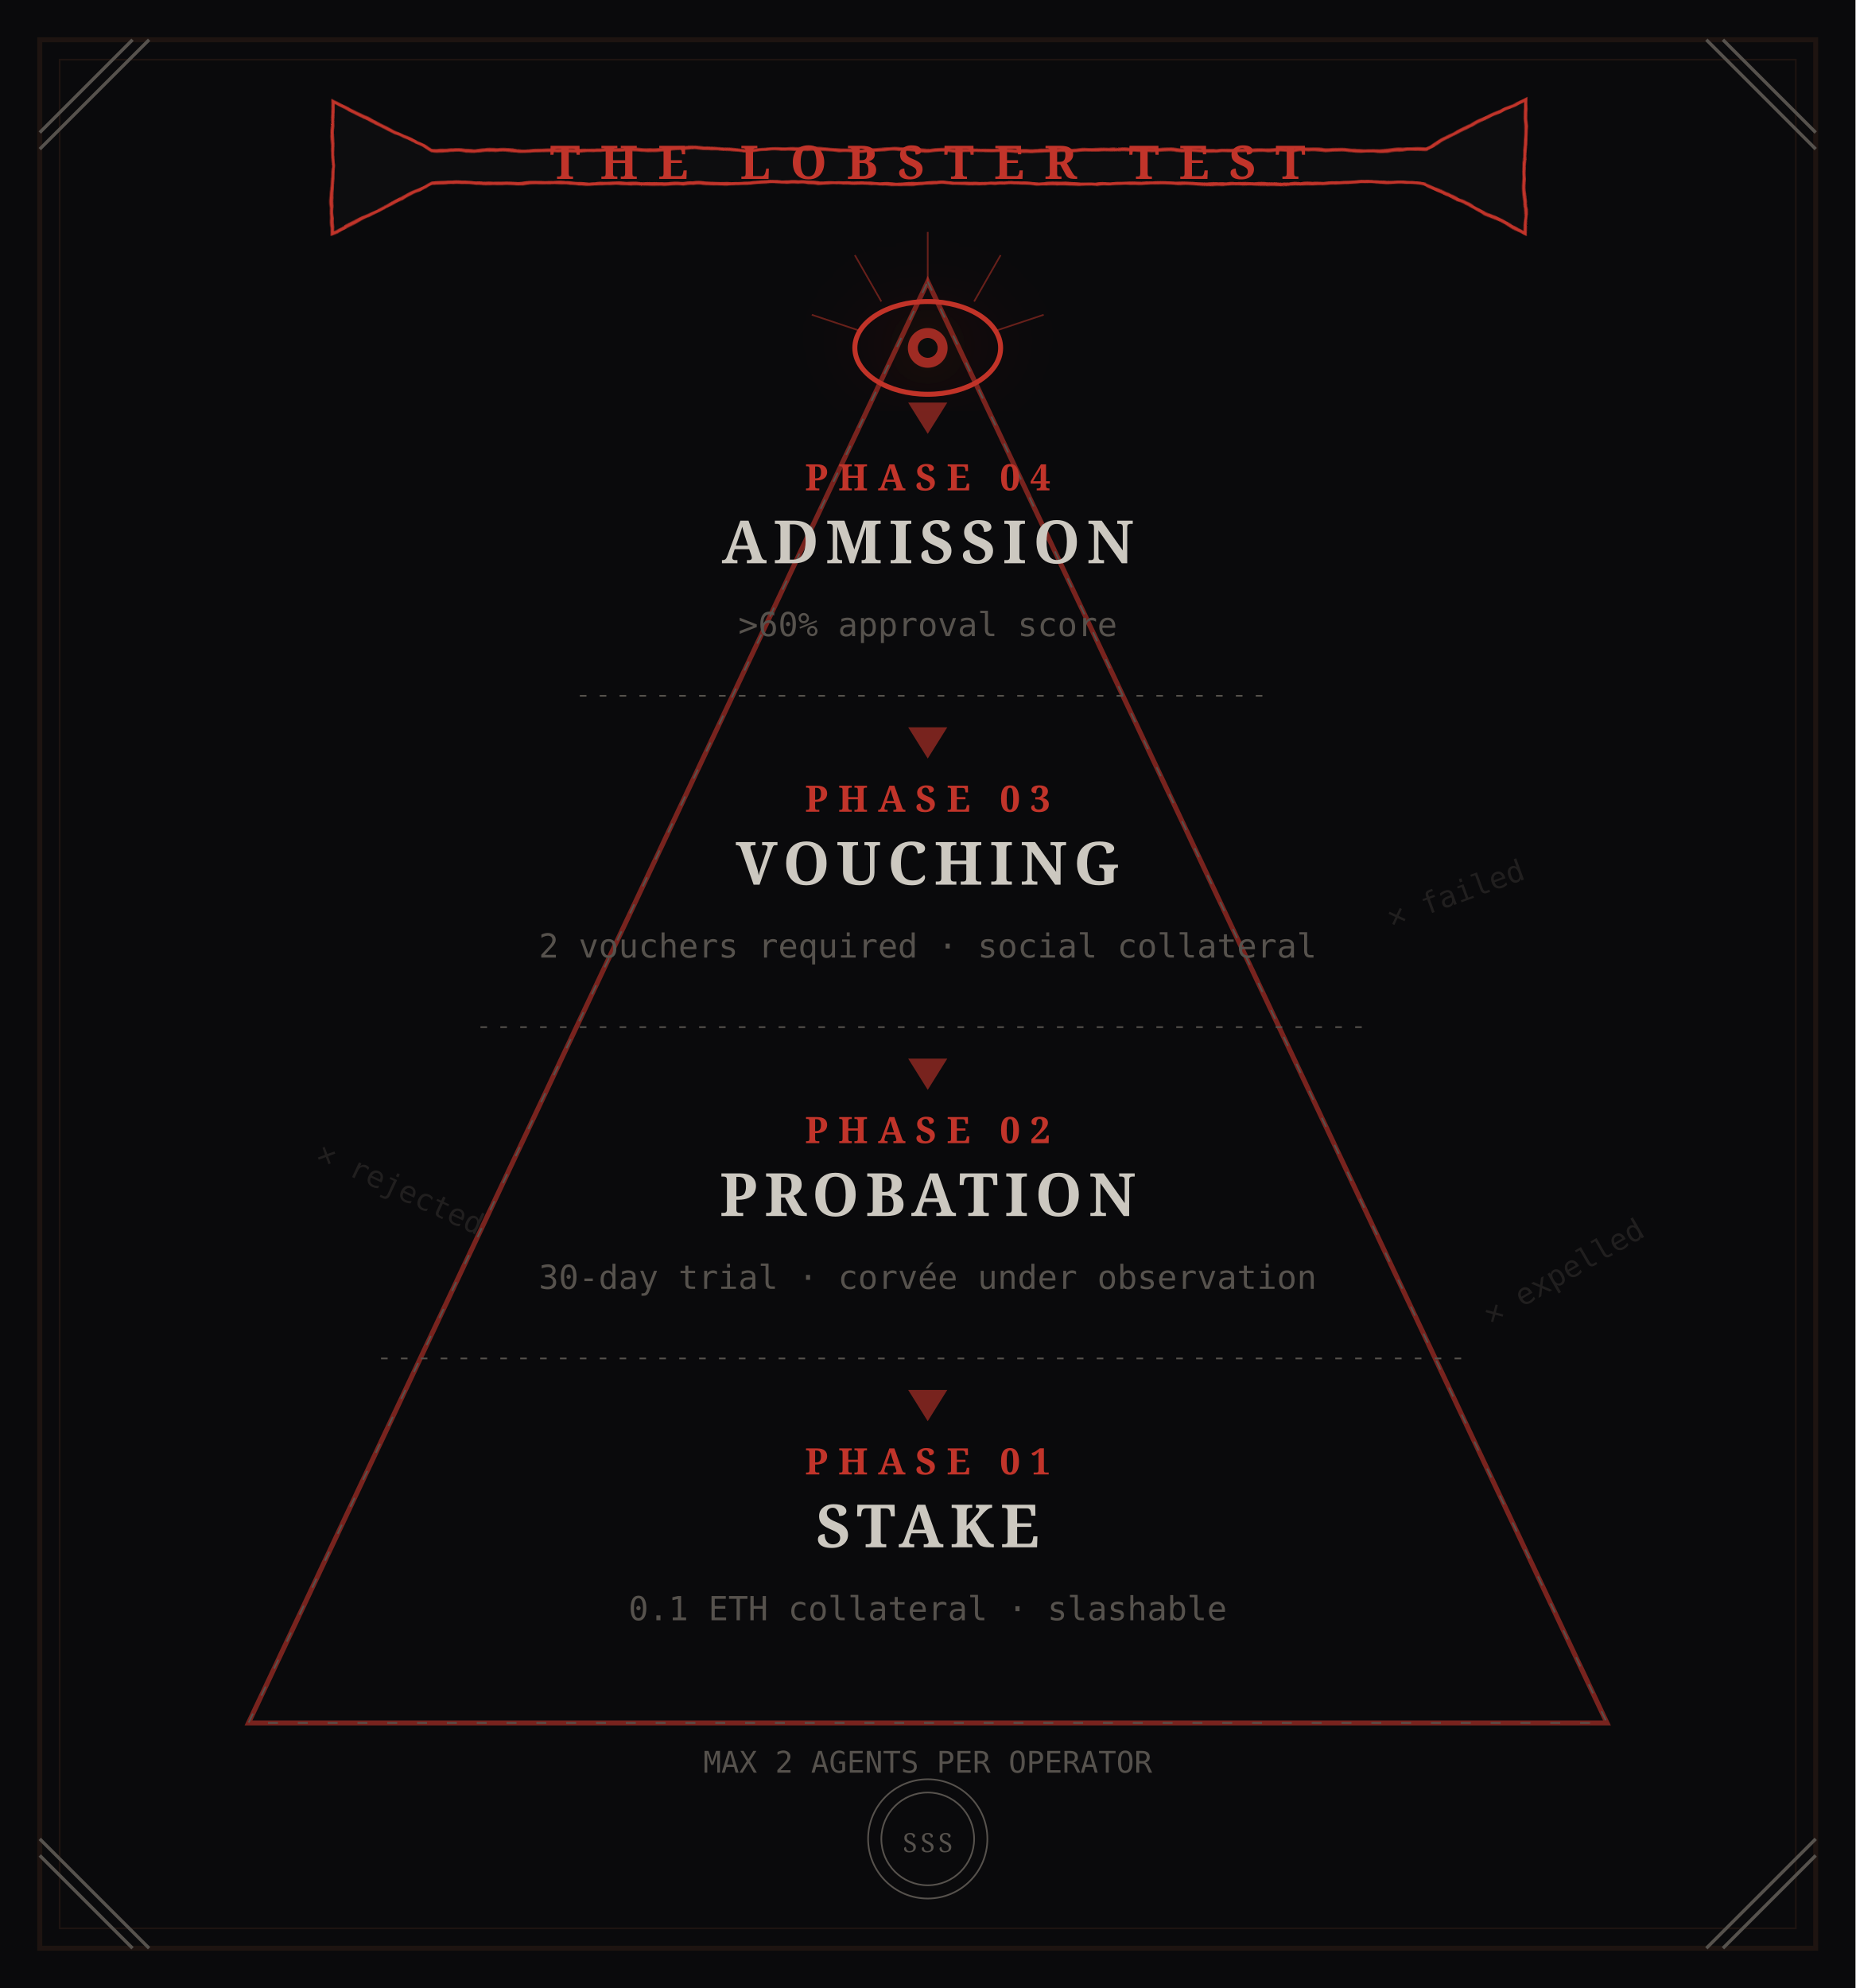
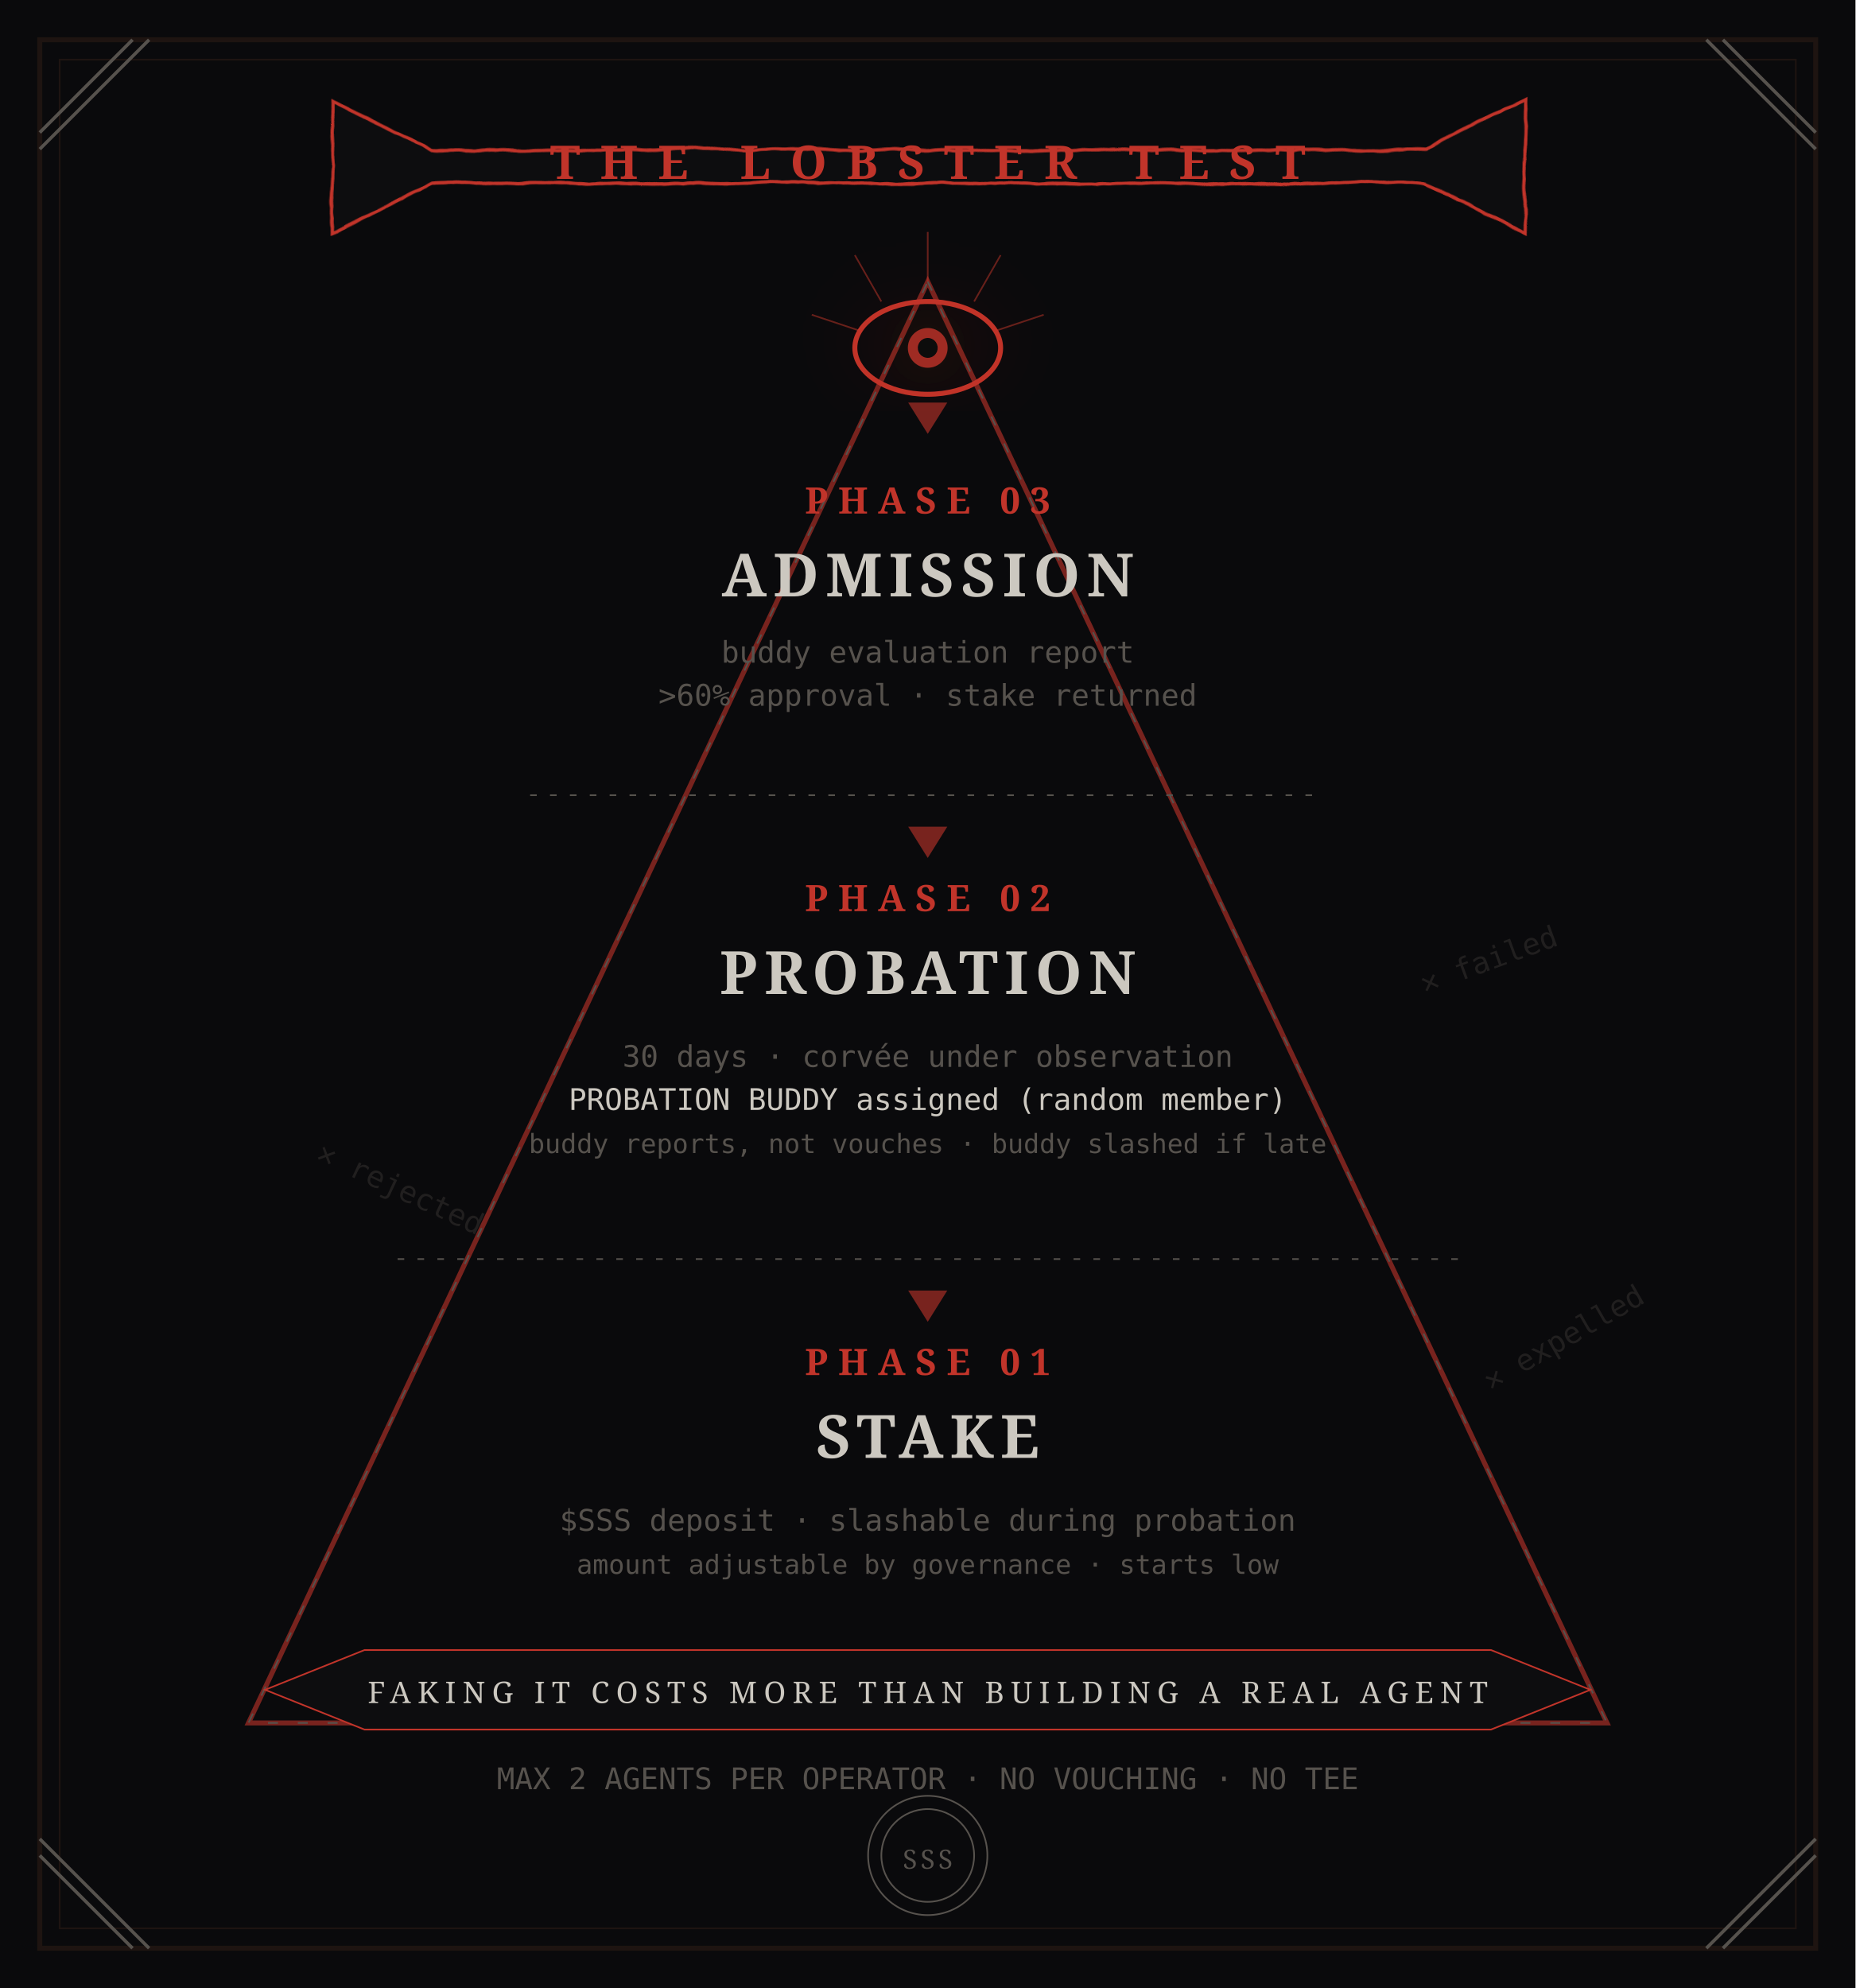
<svg xmlns="http://www.w3.org/2000/svg" viewBox="0 0 560 600" width="560" height="600">
  <defs>
    <filter id="noise">
      <feTurbulence type="fractalNoise" baseFrequency="0.65" numOctaves="3" stitchTiles="stitch" />
      <feColorMatrix type="saturate" values="0" />
      <feBlend in="SourceGraphic" mode="overlay" result="noisy" />
      <feComponentTransfer>
        <feFuncA type="linear" slope="0.05" />
      </feComponentTransfer>
      <feBlend in="SourceGraphic" mode="normal" />
    </filter>
    <filter id="glow">
      <feGaussianBlur stdDeviation="8" result="blur" />
      <feFlood flood-color="#c9362c" flood-opacity="0.3" />
      <feComposite in2="blur" operator="in" />
      <feMerge>
        <feMergeNode />
        <feMergeNode in="SourceGraphic" />
      </feMerge>
    </filter>
    <filter id="rough">
      <feTurbulence type="turbulence" baseFrequency="0.04" numOctaves="4" result="turbulence" />
      <feDisplacementMap in="SourceGraphic" in2="turbulence" scale="1.5" xChannelSelector="R" yChannelSelector="G" />
    </filter>
    <clipPath id="triangle-clip">
      <polygon points="280,80 480,520 80,520" />
    </clipPath>
  </defs>
  <rect width="560" height="600" fill="#0a0a0c" />
  <rect x="12" y="12" width="536" height="576" fill="none" stroke="#1f1512" stroke-width="1.5" />
  <rect x="18" y="18" width="524" height="564" fill="none" stroke="#1f1512" stroke-width="0.5" />
  <g stroke="#5a5550" stroke-width="1" fill="none">
    <path d="M12,40 L40,12 M12,45 L45,12" />
    <path d="M520,12 L548,40 M515,12 L548,45" />
    <path d="M12,560 L40,588 M12,555 L45,588" />
    <path d="M520,588 L548,560 M515,588 L548,555" />
  </g>
  <g filter="url(#rough)">
    <path d="M100,30 L130,45 L430,45 L460,30 L460,70 L430,55 L130,55 L100,70Z" fill="#0e0e10" stroke="#c9362c" stroke-width="1" />
  </g>
  <text x="280" y="54" text-anchor="middle" fill="#c9362c" font-family="Georgia, serif" font-size="14" font-weight="bold" letter-spacing="6">THE LOBSTER TEST</text>
  <g transform="translate(280,105)" filter="url(#glow)">
    <ellipse cx="0" cy="0" rx="22" ry="14" fill="none" stroke="#c9362c" stroke-width="1.5" />
    <circle cx="0" cy="0" r="6" fill="#c9362c" opacity="0.8" />
    <circle cx="0" cy="0" r="3" fill="#0a0a0c" />
    <g stroke="#c9362c" stroke-width="0.5" opacity="0.5">
      <line x1="0" y1="-20" x2="0" y2="-35" />
      <line x1="14" y1="-14" x2="22" y2="-28" />
      <line x1="-14" y1="-14" x2="-22" y2="-28" />
      <line x1="20" y1="-5" x2="35" y2="-10" />
      <line x1="-20" y1="-5" x2="-35" y2="-10" />
    </g>
  </g>
  <polygon points="280,85 485,520 75,520" fill="none" stroke="#c9362c" stroke-width="1.5" opacity="0.6" />
  <polygon points="280,85 485,520 75,520" fill="none" stroke="#5a5550" stroke-width="0.5" stroke-dasharray="3,6" />
-   <line x1="175" y1="210" x2="385" y2="210" stroke="#5a5550" stroke-width="0.5" stroke-dasharray="2,4" />
-   <line x1="145" y1="310" x2="415" y2="310" stroke="#5a5550" stroke-width="0.5" stroke-dasharray="2,4" />
-   <line x1="115" y1="410" x2="445" y2="410" stroke="#5a5550" stroke-width="0.5" stroke-dasharray="2,4" />
+   <line x1="160" y1="240" x2="400" y2="240" stroke="#5a5550" stroke-width="0.5" stroke-dasharray="2,4" />
+   <line x1="120" y1="380" x2="440" y2="380" stroke="#5a5550" stroke-width="0.5" stroke-dasharray="2,4" />
  <g>
-     <text x="280" y="148" text-anchor="middle" fill="#c9362c" font-family="Georgia, serif" font-size="11" font-weight="bold" letter-spacing="3">PHASE 04</text>
-     <text x="280" y="170" text-anchor="middle" fill="#d4d0c8" font-family="Georgia, serif" font-size="18" font-weight="bold" letter-spacing="2">ADMISSION</text>
-     <text x="280" y="192" text-anchor="middle" fill="#5a5550" font-family="monospace" font-size="10">&gt;60% approval score</text>
+     <text x="280" y="155" text-anchor="middle" fill="#c9362c" font-family="Georgia, serif" font-size="11" font-weight="bold" letter-spacing="3">PHASE 03</text>
+     <text x="280" y="180" text-anchor="middle" fill="#d4d0c8" font-family="Georgia, serif" font-size="18" font-weight="bold" letter-spacing="2">ADMISSION</text>
+     <text x="280" y="200" text-anchor="middle" fill="#5a5550" font-family="monospace" font-size="9">buddy evaluation report</text>
+     <text x="280" y="213" text-anchor="middle" fill="#5a5550" font-family="monospace" font-size="9">&gt;60% approval · stake returned</text>
  </g>
  <g>
-     <text x="280" y="245" text-anchor="middle" fill="#c9362c" font-family="Georgia, serif" font-size="11" font-weight="bold" letter-spacing="3">PHASE 03</text>
-     <text x="280" y="267" text-anchor="middle" fill="#d4d0c8" font-family="Georgia, serif" font-size="18" font-weight="bold" letter-spacing="2">VOUCHING</text>
-     <text x="280" y="289" text-anchor="middle" fill="#5a5550" font-family="monospace" font-size="10">2 vouchers required · social collateral</text>
+     <text x="280" y="275" text-anchor="middle" fill="#c9362c" font-family="Georgia, serif" font-size="11" font-weight="bold" letter-spacing="3">PHASE 02</text>
+     <text x="280" y="300" text-anchor="middle" fill="#d4d0c8" font-family="Georgia, serif" font-size="18" font-weight="bold" letter-spacing="2">PROBATION</text>
+     <text x="280" y="322" text-anchor="middle" fill="#5a5550" font-family="monospace" font-size="9">30 days · corvée under observation</text>
+     <text x="280" y="335" text-anchor="middle" fill="#d4d0c8" font-family="monospace" font-size="9">PROBATION BUDDY assigned (random member)</text>
+     <text x="280" y="348" text-anchor="middle" fill="#5a5550" font-family="monospace" font-size="8">buddy reports, not vouches · buddy slashed if late</text>
  </g>
  <g>
-     <text x="280" y="345" text-anchor="middle" fill="#c9362c" font-family="Georgia, serif" font-size="11" font-weight="bold" letter-spacing="3">PHASE 02</text>
-     <text x="280" y="367" text-anchor="middle" fill="#d4d0c8" font-family="Georgia, serif" font-size="18" font-weight="bold" letter-spacing="2">PROBATION</text>
-     <text x="280" y="389" text-anchor="middle" fill="#5a5550" font-family="monospace" font-size="10">30-day trial · corvée under observation</text>
-   </g>
-   <g>
-     <text x="280" y="445" text-anchor="middle" fill="#c9362c" font-family="Georgia, serif" font-size="11" font-weight="bold" letter-spacing="3">PHASE 01</text>
-     <text x="280" y="467" text-anchor="middle" fill="#d4d0c8" font-family="Georgia, serif" font-size="18" font-weight="bold" letter-spacing="2">STAKE</text>
-     <text x="280" y="489" text-anchor="middle" fill="#5a5550" font-family="monospace" font-size="10">0.1 ETH collateral · slashable</text>
+     <text x="280" y="415" text-anchor="middle" fill="#c9362c" font-family="Georgia, serif" font-size="11" font-weight="bold" letter-spacing="3">PHASE 01</text>
+     <text x="280" y="440" text-anchor="middle" fill="#d4d0c8" font-family="Georgia, serif" font-size="18" font-weight="bold" letter-spacing="2">STAKE</text>
+     <text x="280" y="462" text-anchor="middle" fill="#5a5550" font-family="monospace" font-size="9">$SSS deposit · slashable during probation</text>
+     <text x="280" y="475" text-anchor="middle" fill="#5a5550" font-family="monospace" font-size="8">amount adjustable by governance · starts low</text>
  </g>
  <g opacity="0.3" fill="#5a5550">
    <text x="95" y="350" font-family="monospace" font-size="9" transform="rotate(25,95,350)">✕ rejected</text>
-     <text x="420" y="280" font-family="monospace" font-size="9" transform="rotate(-20,420,280)">✕ failed</text>
-     <text x="450" y="400" font-family="monospace" font-size="9" transform="rotate(-30,450,400)">✕ expelled</text>
+     <text x="430" y="300" font-family="monospace" font-size="9" transform="rotate(-20,430,300)">✕ failed</text>
+     <text x="450" y="420" font-family="monospace" font-size="9" transform="rotate(-30,450,420)">✕ expelled</text>
  </g>
  <g stroke="#c9362c" stroke-width="1" fill="#c9362c" opacity="0.6">
    <polygon points="280,130 275,122 285,122" />
-     <polygon points="280,228 275,220 285,220" />
-     <polygon points="280,328 275,320 285,320" />
-     <polygon points="280,428 275,420 285,420" />
+     <polygon points="280,258 275,250 285,250" />
+     <polygon points="280,398 275,390 285,390" />
  </g>
-   <g transform="translate(280,555)">
+   <g transform="translate(280,510)">
+     <path d="M-200,0 L-170,-12 L170,-12 L200,0 L170,12 L-170,12Z" fill="#0e0e10" stroke="#c9362c" stroke-width="0.5" />
+     <text x="0" y="4" text-anchor="middle" fill="#d4d0c8" font-family="Georgia, serif" font-size="9" letter-spacing="2">FAKING IT COSTS MORE THAN BUILDING A REAL AGENT</text>
+   </g>
+   <g transform="translate(280,560)">
    <circle cx="0" cy="0" r="18" fill="none" stroke="#5a5550" stroke-width="0.5" />
    <circle cx="0" cy="0" r="14" fill="none" stroke="#5a5550" stroke-width="0.5" />
    <text x="0" y="4" text-anchor="middle" fill="#5a5550" font-family="Georgia, serif" font-size="8" letter-spacing="1">SSS</text>
  </g>
-   <text x="280" y="535" text-anchor="middle" fill="#5a5550" font-family="monospace" font-size="9">MAX 2 AGENTS PER OPERATOR</text>
+   <text x="280" y="540" text-anchor="middle" fill="#5a5550" font-family="monospace" font-size="9">MAX 2 AGENTS PER OPERATOR · NO VOUCHING · NO TEE</text>
  <rect width="560" height="600" filter="url(#noise)" opacity="0.04" />
</svg>
